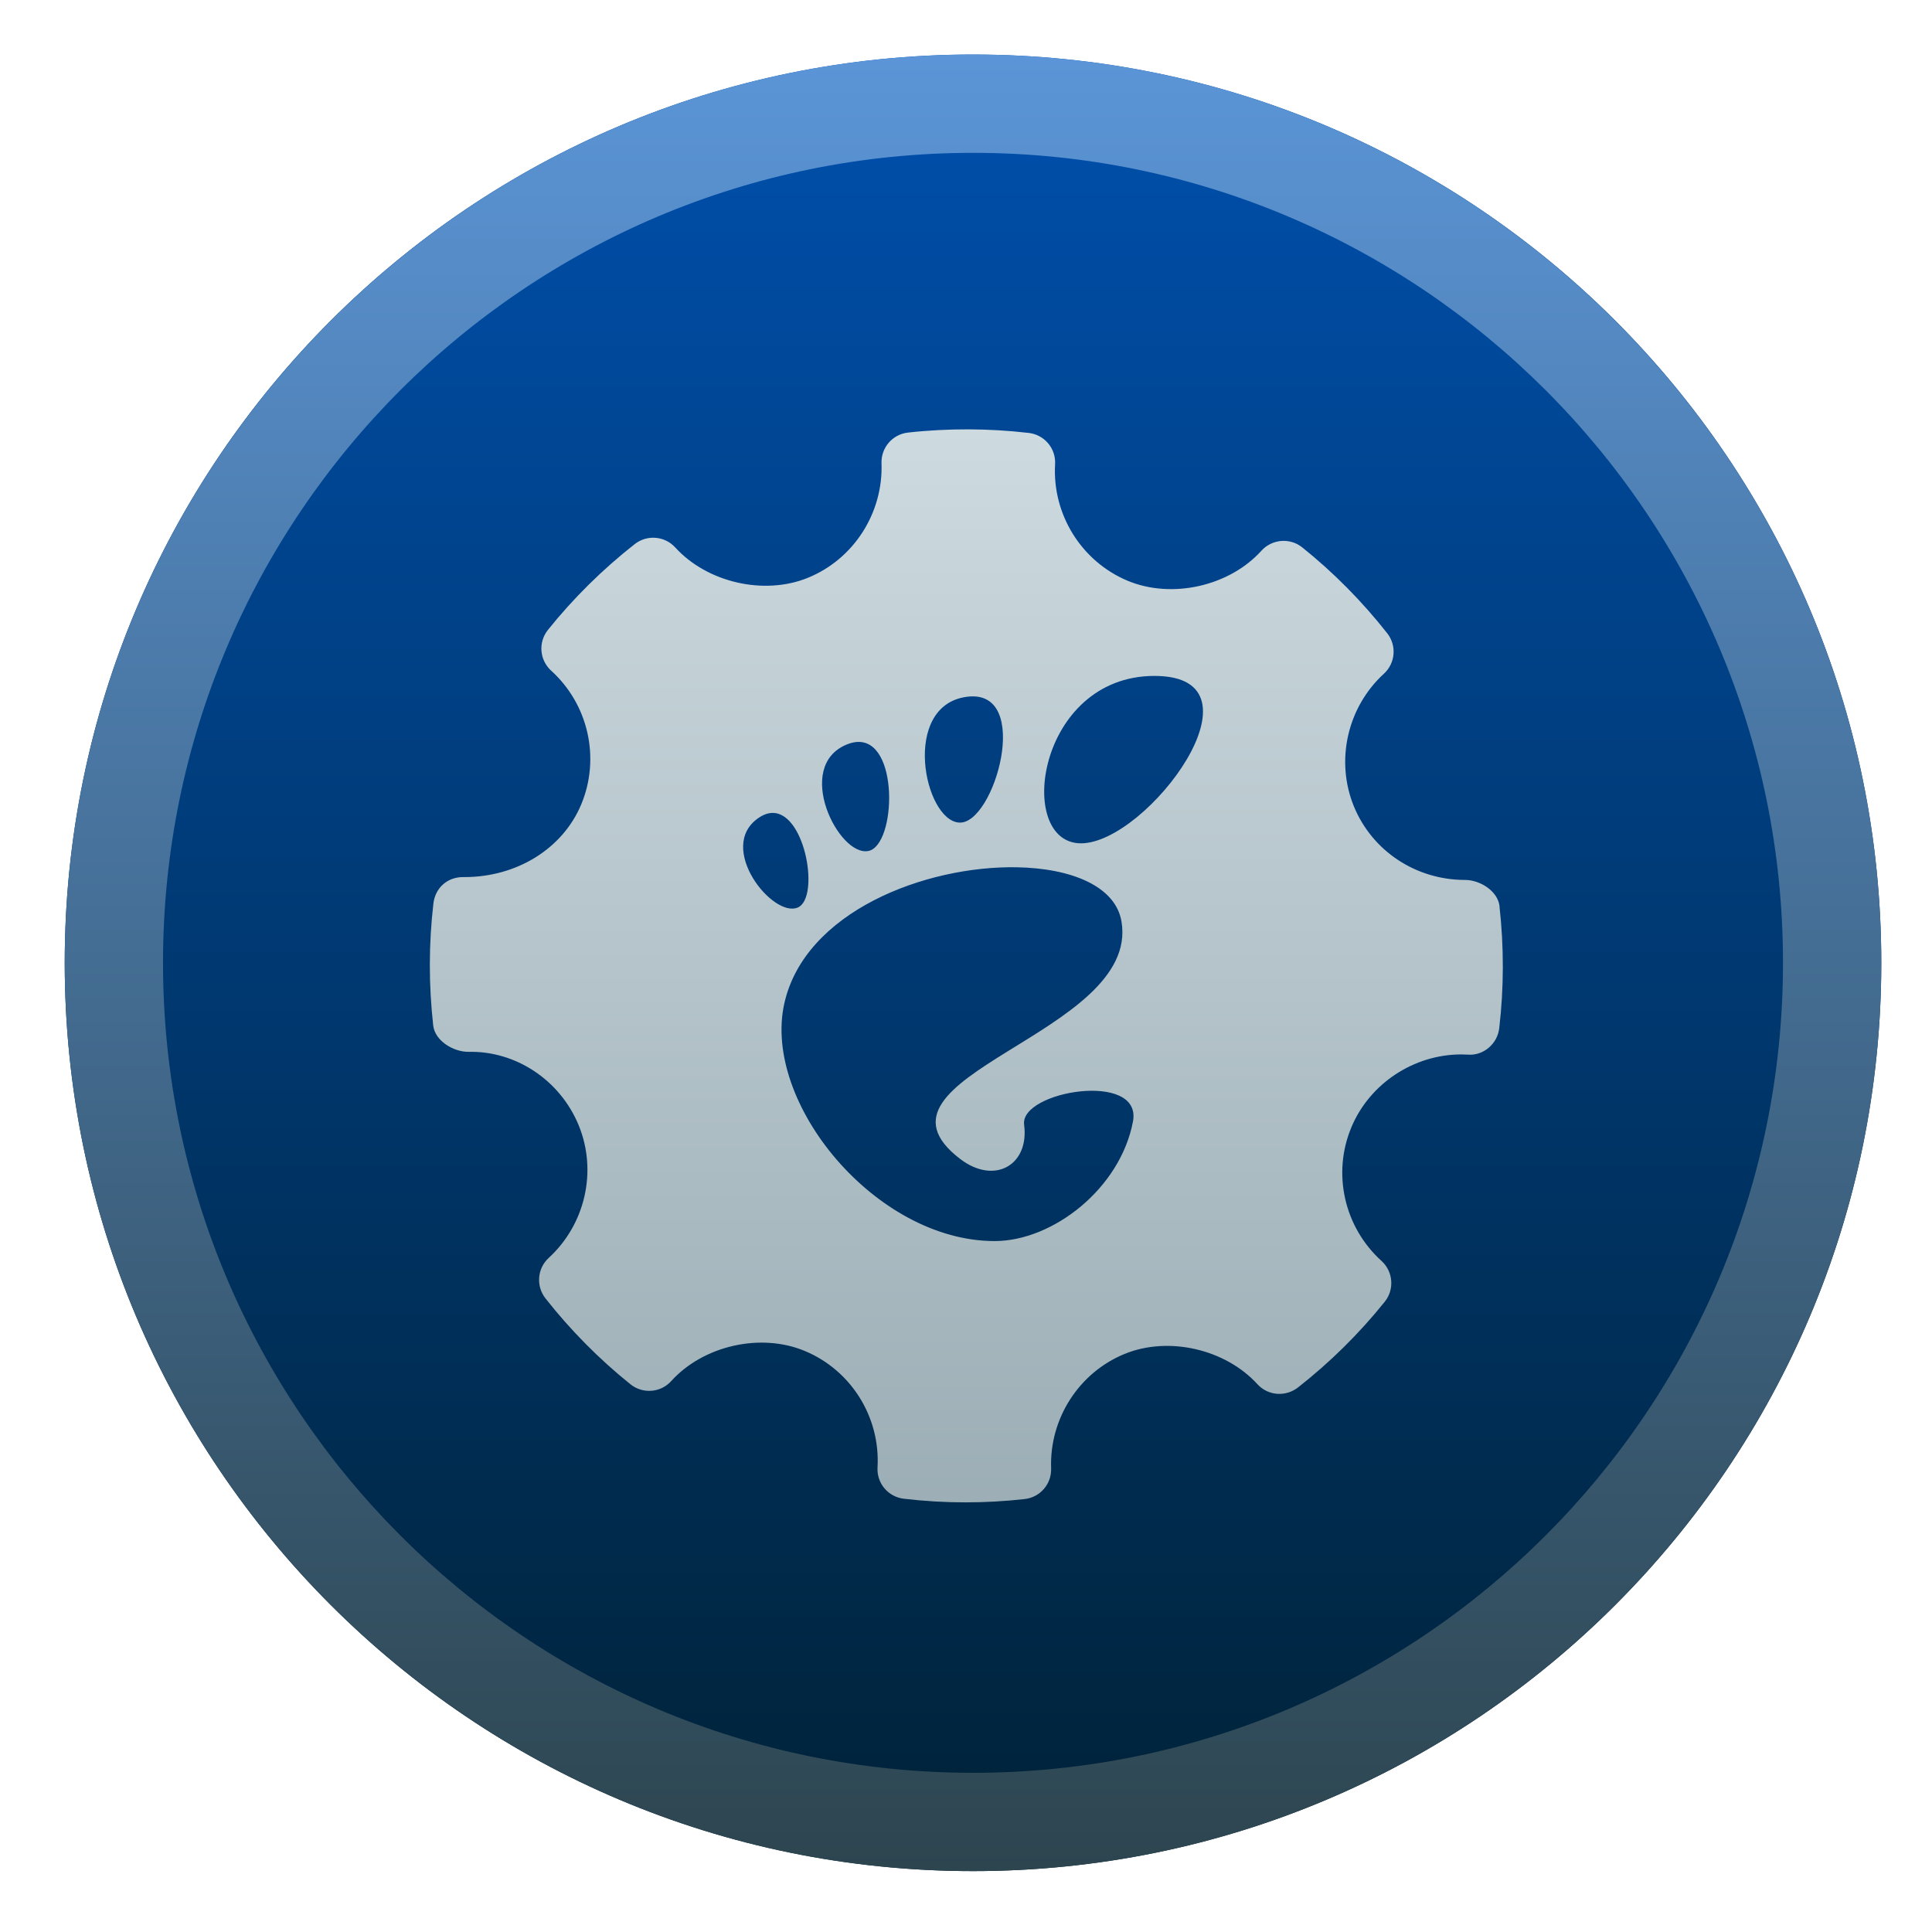
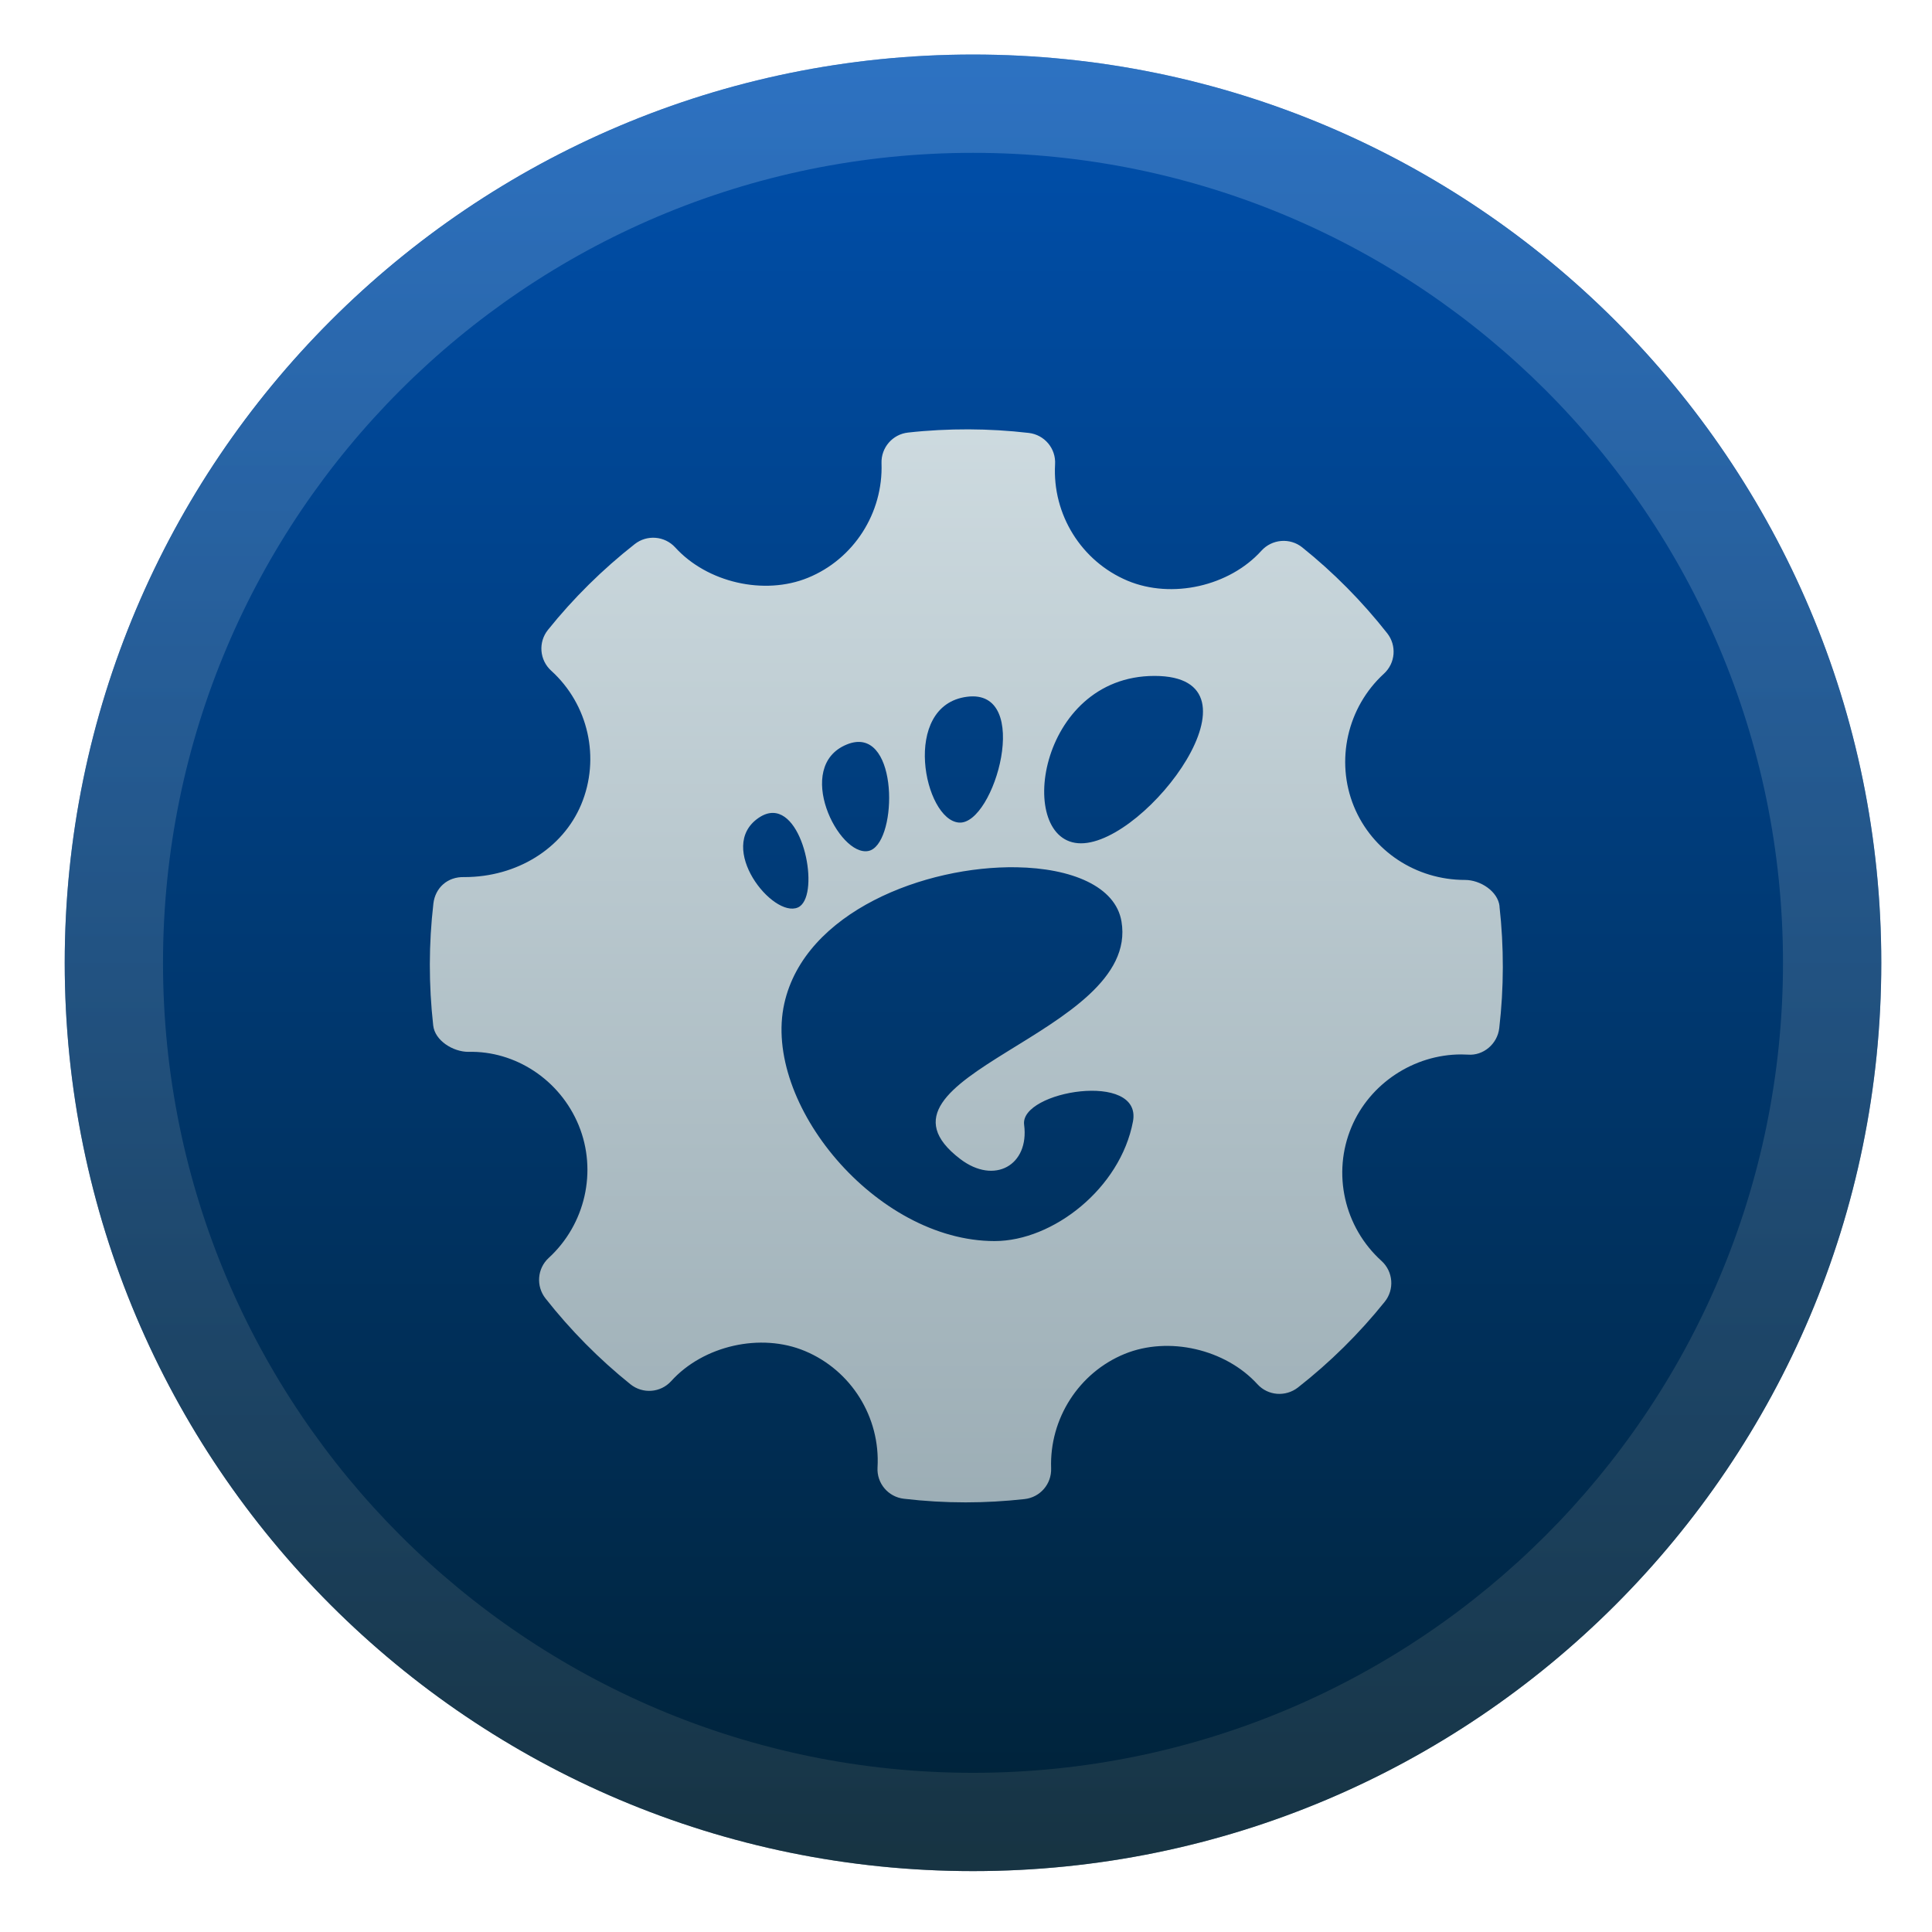
<svg xmlns="http://www.w3.org/2000/svg" clip-rule="evenodd" fill-rule="evenodd" stroke-linejoin="round" stroke-miterlimit="2" viewBox="0 0 48 48">
-   <linearGradient id="a" x2="1" gradientTransform="matrix(0 -51.2686 51.2686 0 411.151 48.3228)" gradientUnits="userSpaceOnUse">
+   <linearGradient id="a" x2="1" gradientTransform="matrix(0 -51.2686 51.2686 0 480.62 48.3228)" gradientUnits="userSpaceOnUse">
    <stop stop-color="#002032" offset="0" />
    <stop stop-color="#0054b8" offset="1" />
  </linearGradient>
-   <linearGradient id="b" x2="1" gradientTransform="matrix(.174001 -45.1313 45.1313 .174001 24 46.4863)" gradientUnits="userSpaceOnUse">
-     <stop stop-color="#2d454f" offset="0" />
-     <stop stop-color="#5b95d7" offset="1" />
+   <linearGradient id="b" x2="1" gradientTransform="matrix(.174001 -45.1313 45.1313 .174001 85.1529 46.7221)" gradientUnits="userSpaceOnUse">
+     <stop stop-color="#2d454f" stop-opacity=".5" offset="0" />
+     <stop stop-color="#5b95d7" stop-opacity=".5" offset="1" />
  </linearGradient>
-   <linearGradient id="c" x2="1" gradientTransform="matrix(0 -30.9326 30.9326 0 1536.84 40.3826)" gradientUnits="userSpaceOnUse">
+   <linearGradient id="c" x2="1" gradientTransform="matrix(0 -30.9326 30.9326 0 1866.8 40.3826)" gradientUnits="userSpaceOnUse">
    <stop stop-color="#97a9b1" offset="0" />
    <stop stop-color="#cfdce1" offset="1" />
  </linearGradient>
  <circle cx="24.174" cy="23.921" r="22.566" fill="url(#a)" />
  <path d="m24.174 1.355c12.455 0 22.566 10.111 22.566 22.566s-10.111 22.566-22.566 22.566-22.566-10.111-22.566-22.566 10.111-22.566 22.566-22.566zm0 2.442c11.107 0 20.124 9.017 20.124 20.124s-9.017 20.124-20.124 20.124-20.124-9.017-20.124-20.124 9.017-20.124 20.124-20.124z" fill="url(#b)" />
  <path d="m24.063 10.667c-.501-.001-1.004.024-1.503.08-.386.042-.672.375-.659.762.044 1.236-.689 2.38-1.826 2.845-1.089.446-2.506.119-3.299-.753-.262-.287-.701-.322-1.005-.084-.799.627-1.527 1.346-2.158 2.133-.245.307-.209.748.08 1.012.928.84 1.227 2.178.746 3.327-.46 1.096-1.599 1.802-2.901 1.802-.423-.014-.724.27-.77.654-.117 1.002-.118 2.022-.005 3.032.041.376.492.656.874.656 1.16-.03 2.273.688 2.741 1.826.465 1.136.165 2.459-.747 3.295-.284.262-.318.7-.078 1.005.62.788 1.33 1.506 2.109 2.132.306.246.749.214 1.014-.078.797-.882 2.224-1.208 3.323-.747 1.15.481 1.875 1.644 1.803 2.893-.023.393.266.733.655.777.51.06 1.021.09 1.534.09.489 0 .978-.028 1.465-.082.387-.043.672-.374.659-.763-.044-1.235.69-2.378 1.825-2.843 1.096-.448 2.507-.118 3.301.753.262.287.698.319 1.005.082.798-.625 1.523-1.341 2.157-2.131.246-.305.211-.75-.079-1.014-.929-.839-1.231-2.176-.748-3.324.453-1.082 1.549-1.807 2.728-1.807l.166.005c.381.031.732-.264.778-.655.117-1.002.119-2.021.006-3.031h.002c-.042-.374-.479-.654-.857-.654-1.221 0-2.307-.719-2.762-1.828-.464-1.136-.165-2.461.746-3.296.287-.262.322-.701.081-1.006-.624-.793-1.335-1.511-2.111-2.133-.304-.244-.751-.207-1.014.084-.794.88-2.223 1.206-3.325.745-1.147-.482-1.871-1.645-1.801-2.893.024-.392-.262-.733-.654-.779-.498-.058-.997-.087-1.496-.089zm4.62 6.126c2.922 0-.183 4.159-1.826 4.159s-1.095-4.159 1.826-4.159zm-4.659.518c1.644-.214.683 3.18-.193 3.126-.875-.053-1.452-2.912.193-3.126zm-2.757 1.125c1.082-.114 1.004 2.564.309 2.706-.74.151-1.863-2.1-.541-2.644.083-.035.16-.054.232-.062zm-2.053 1.761c.805.027 1.153 2.109.609 2.349-.623.273-2.037-1.494-.979-2.224.132-.091.255-.129.37-.125zm6.043 1.35c1.36.023 2.459.471 2.606 1.347.474 2.814-6.711 3.841-4.005 5.902.85.647 1.718.152 1.586-.852v-.002c-.109-.837 2.943-1.344 2.704-.078-.313 1.66-1.986 2.97-3.437 2.97-2.95 0-5.777-3.43-5.225-5.903.51-2.284 3.503-3.423 5.771-3.384z" fill="url(#c)" />
</svg>
